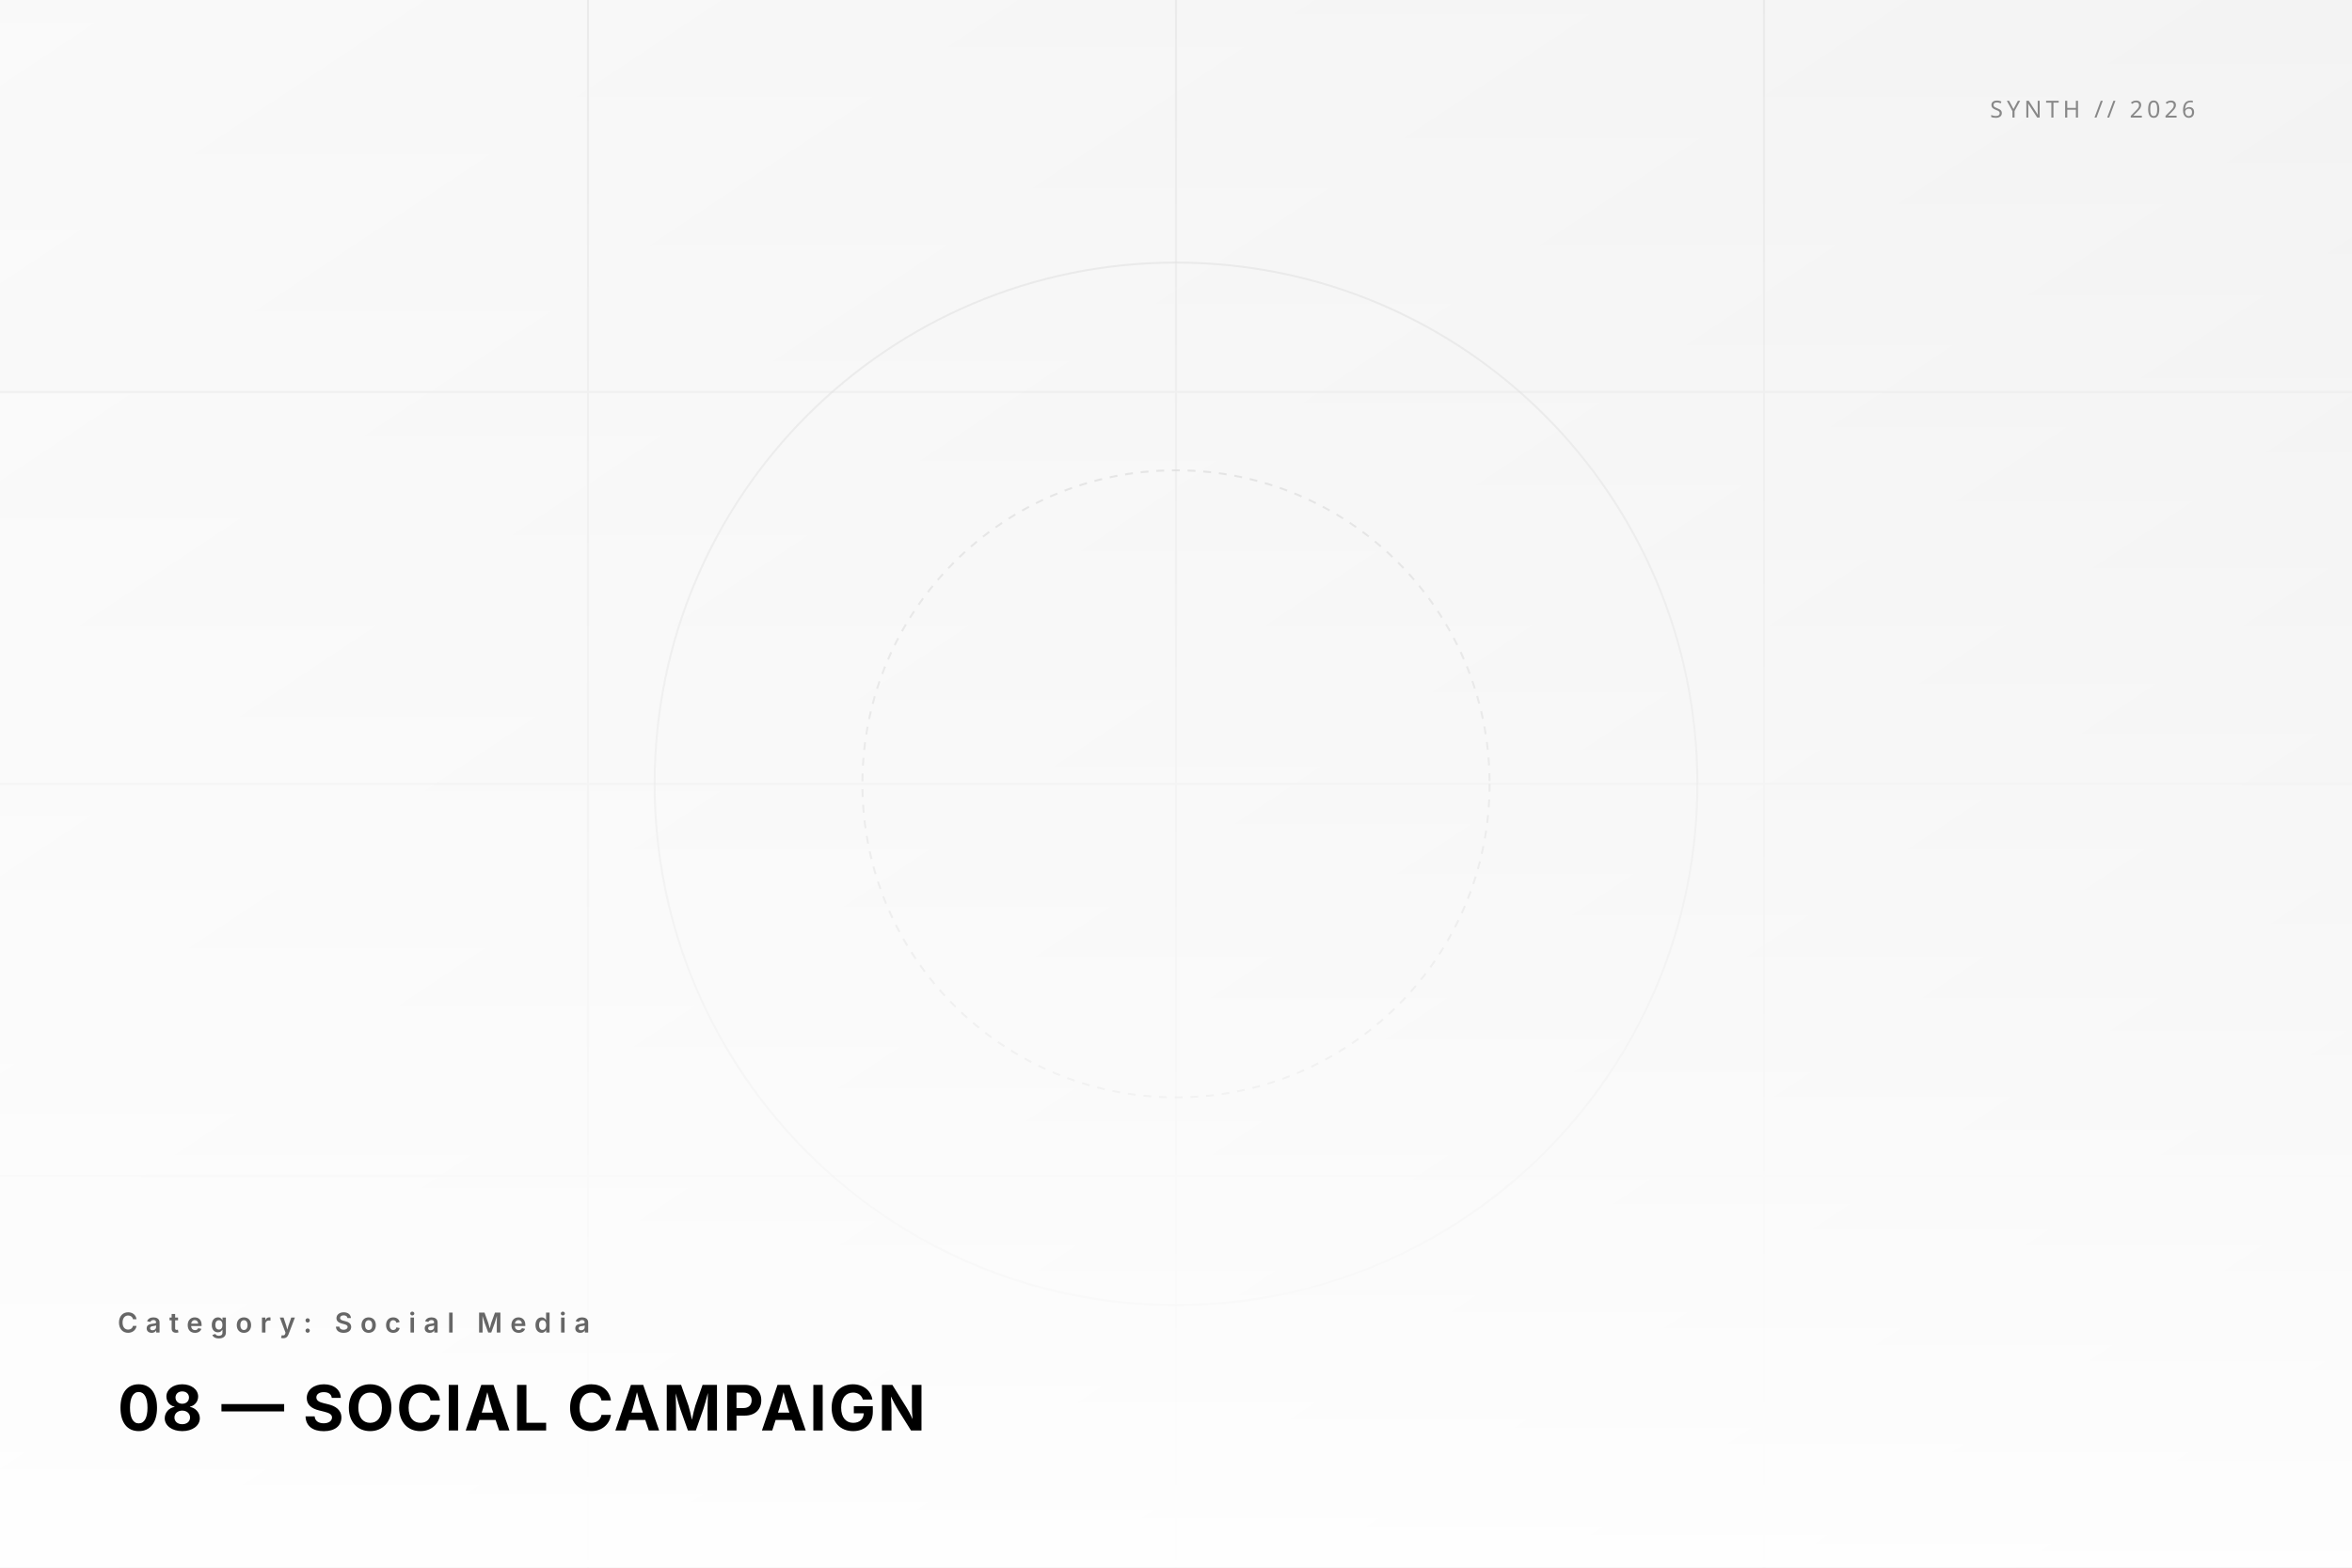
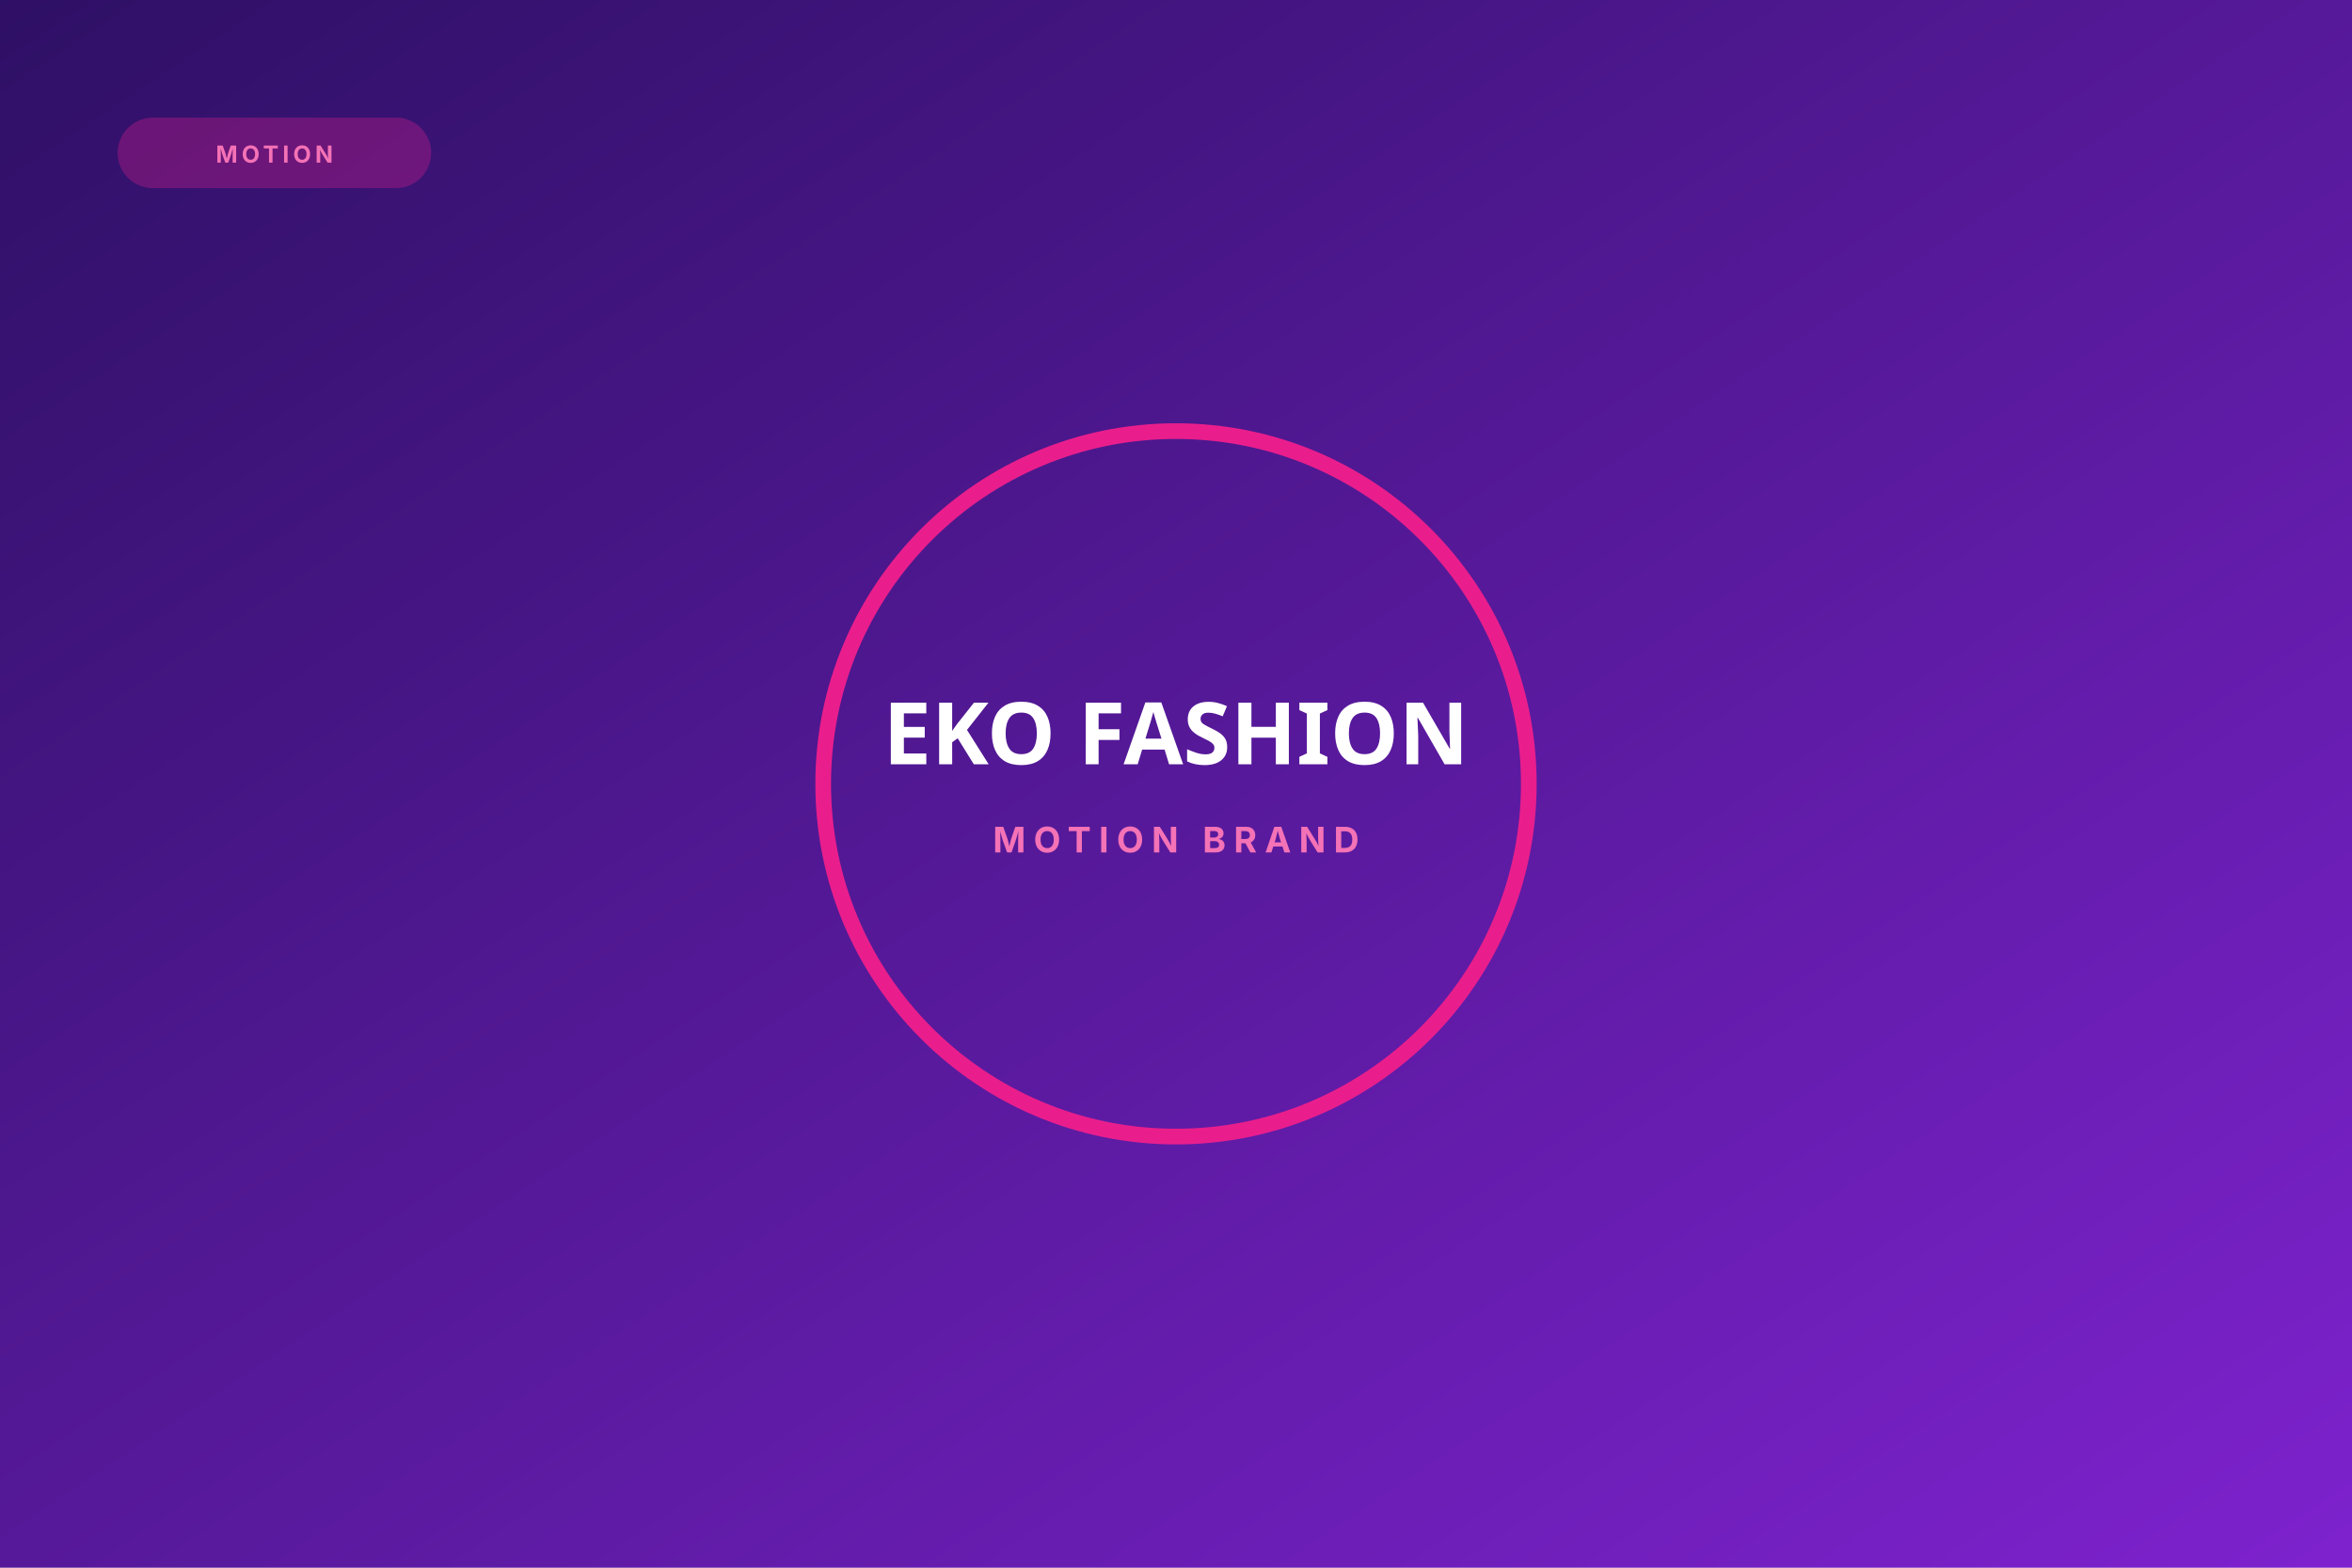
<svg xmlns="http://www.w3.org/2000/svg" viewBox="0 0 1200 800" width="100%" height="100%">
  <defs>
-     <linearGradient id="grad" x1="0%" y1="0%" x2="100%" y2="100%">
-       <stop offset="0%" stop-color="#f8f8f8" />
-       <stop offset="50%" stop-color="#f0f0f0" />
-       <stop offset="100%" stop-color="#e6e6e6" />
-     </linearGradient>
-     <linearGradient id="overlay" x1="0%" y1="100%" x2="0%" y2="0%">
-       <stop offset="0%" stop-color="#ffffff" stop-opacity="0.95" />
-       <stop offset="100%" stop-color="#ffffff" stop-opacity="0.2" />
+     <linearGradient id="bg8" x1="0%" y1="0%" x2="100%" y2="100%">
+       <stop offset="0%" stop-color="#2e1065" />
+       <stop offset="100%" stop-color="#7e22ce" />
    </linearGradient>
  </defs>
-   <rect width="1200" height="800" fill="url(#grad)" />
-   <g stroke="#e2e2e2" stroke-width="1" opacity="0.8">
-     <line x1="0" y1="200" x2="1200" y2="200" />
-     <line x1="0" y1="400" x2="1200" y2="400" />
-     <line x1="0" y1="600" x2="1200" y2="600" />
-     <line x1="300" y1="0" x2="300" y2="800" />
-     <line x1="600" y1="0" x2="600" y2="800" />
-     <line x1="900" y1="0" x2="900" y2="800" />
+   <rect width="1200" height="800" fill="url(#bg8)" />
+   <g transform="translate(600, 400)">
+     <circle cx="0" cy="0" r="180" fill="none" stroke="#e91e8c" stroke-width="8" />
+     <text x="0" y="-10" fill="#ffffff" font-family="Space Grotesk, sans-serif" font-size="44" font-weight="900" text-anchor="middle">EKO FASHION</text>
+     <text x="0" y="35" fill="#f472b6" font-family="Inter, sans-serif" font-size="18" font-weight="700" text-anchor="middle" letter-spacing="4">MOTION BRAND</text>
  </g>
-   <circle cx="600" cy="400" r="266" stroke="#cccccc" stroke-width="1" fill="none" opacity="0.5" />
-   <circle cx="600" cy="400" r="160" stroke="#bbbbbb" stroke-dasharray="4 4" stroke-width="1" fill="none" opacity="0.6" />
-   <rect width="1200" height="800" fill="url(#overlay)" />
-   <g font-family="system-ui, -apple-system, sans-serif" text-anchor="start">
-     <text x="60" y="680" fill="#666666" font-size="14" font-weight="600" letter-spacing="4" text-transform="uppercase">Category: Social Media</text>
-     <text x="60" y="730" fill="#000000" font-size="32" font-weight="700" letter-spacing="1">08 — SOCIAL CAMPAIGN</text>
-   </g>
-   <g transform="translate(1120, 60)" font-family="sans-serif" text-anchor="end">
-     <text x="0" y="0" fill="#888888" font-size="12" letter-spacing="2">SYNTH // 2026</text>
-   </g>
+   <rect x="60" y="60" width="160" height="36" rx="18" fill="#e91e8c" opacity="0.3" />
+   <text x="140" y="83" fill="#f472b6" font-family="Inter, sans-serif" font-size="12" font-weight="700" text-anchor="middle" letter-spacing="2">MOTION</text>
</svg>
